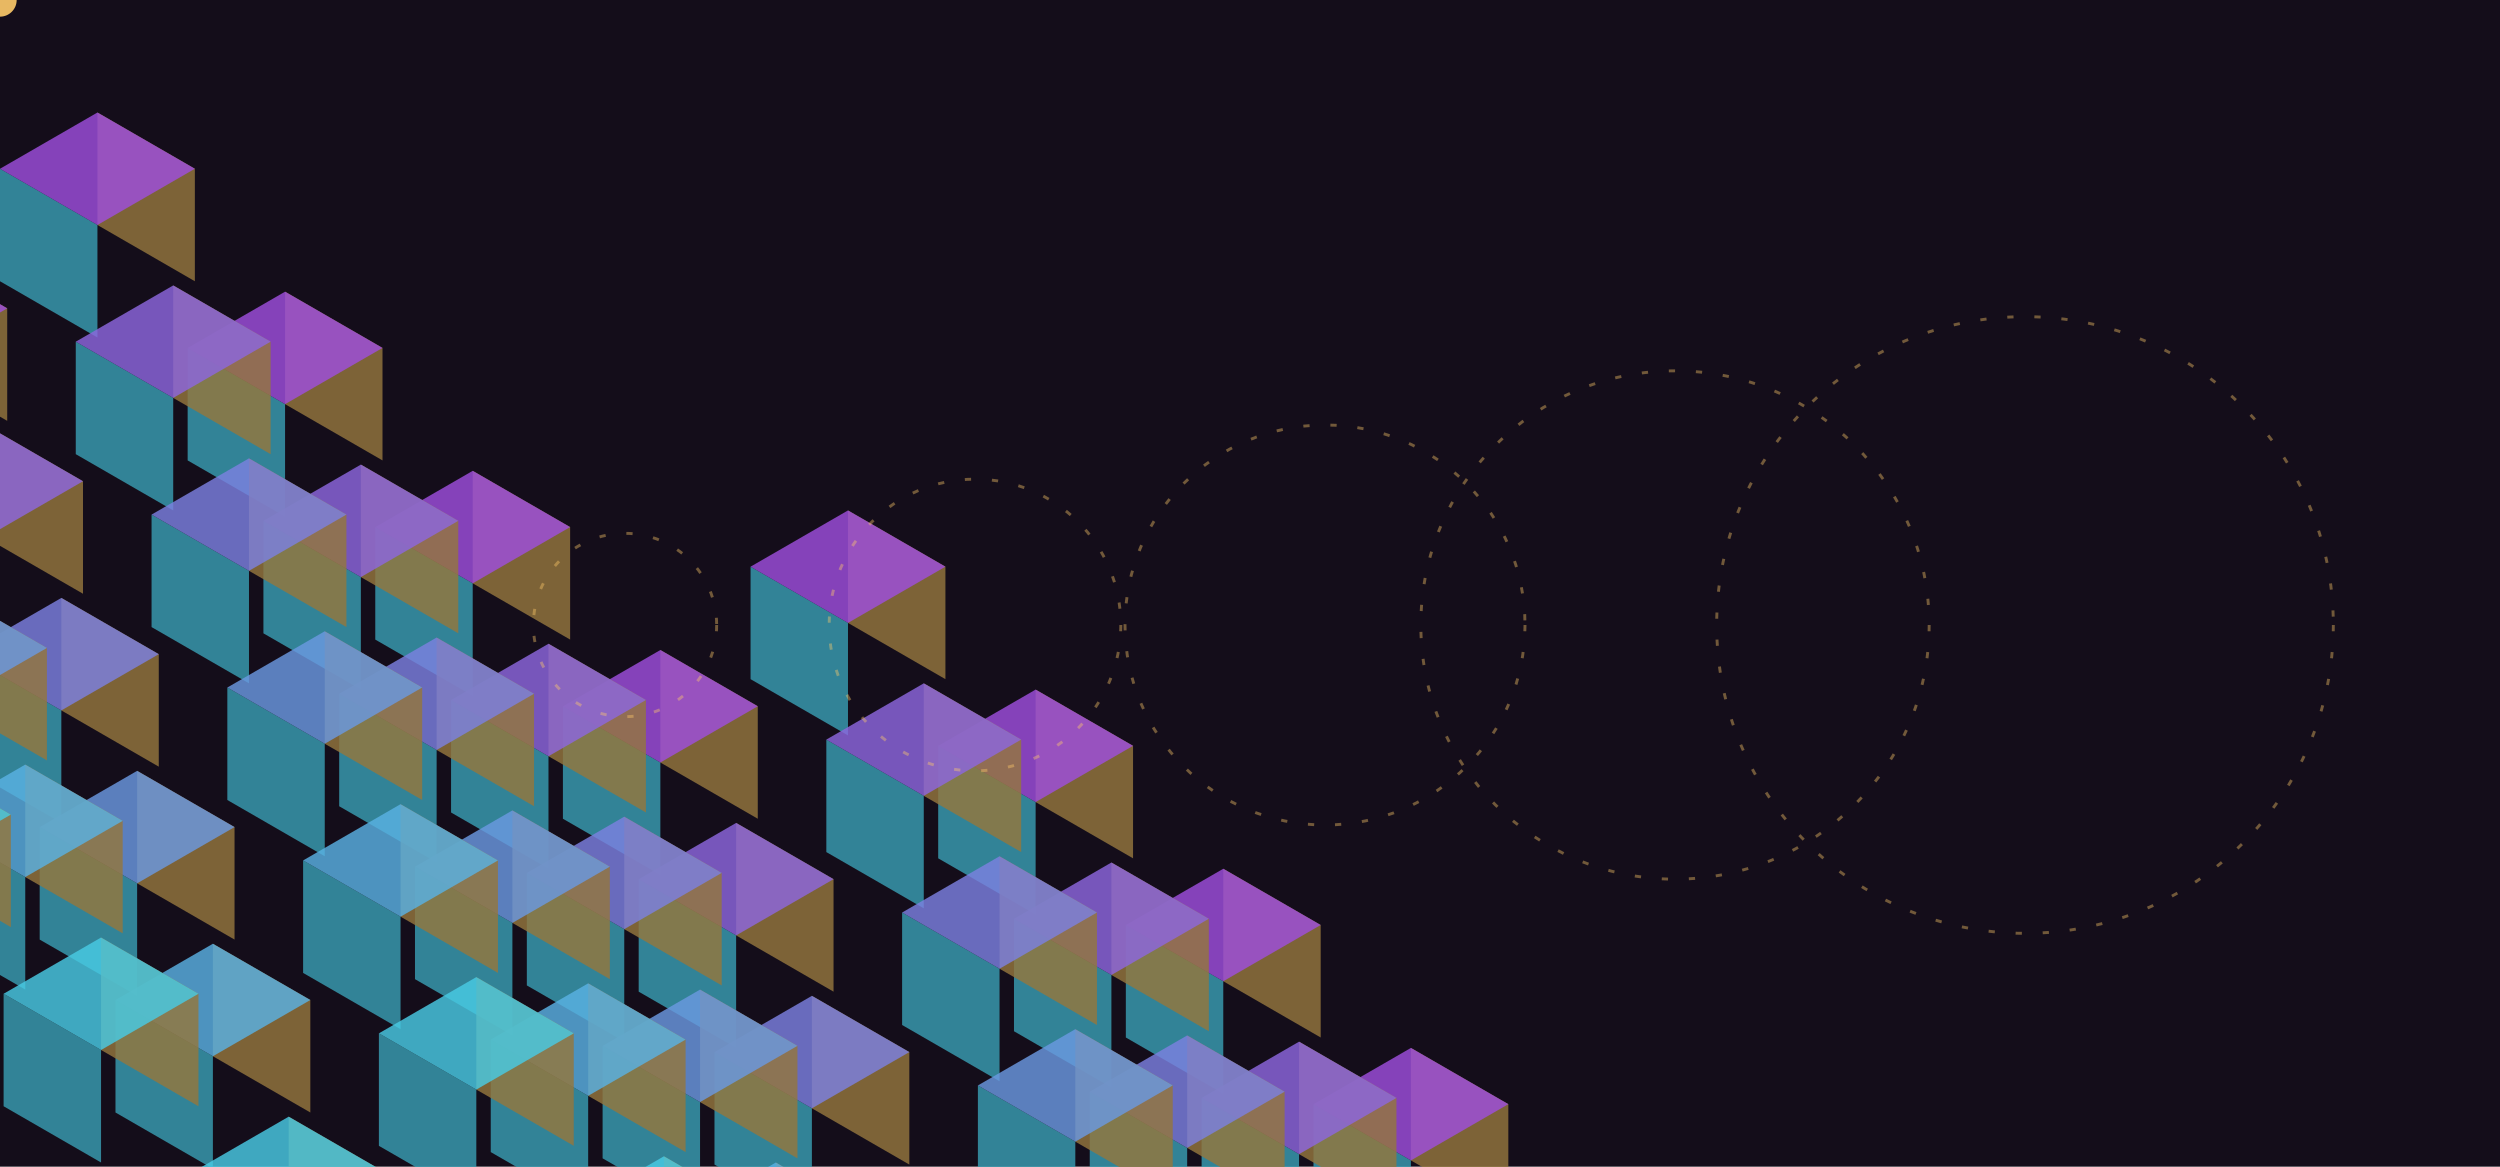
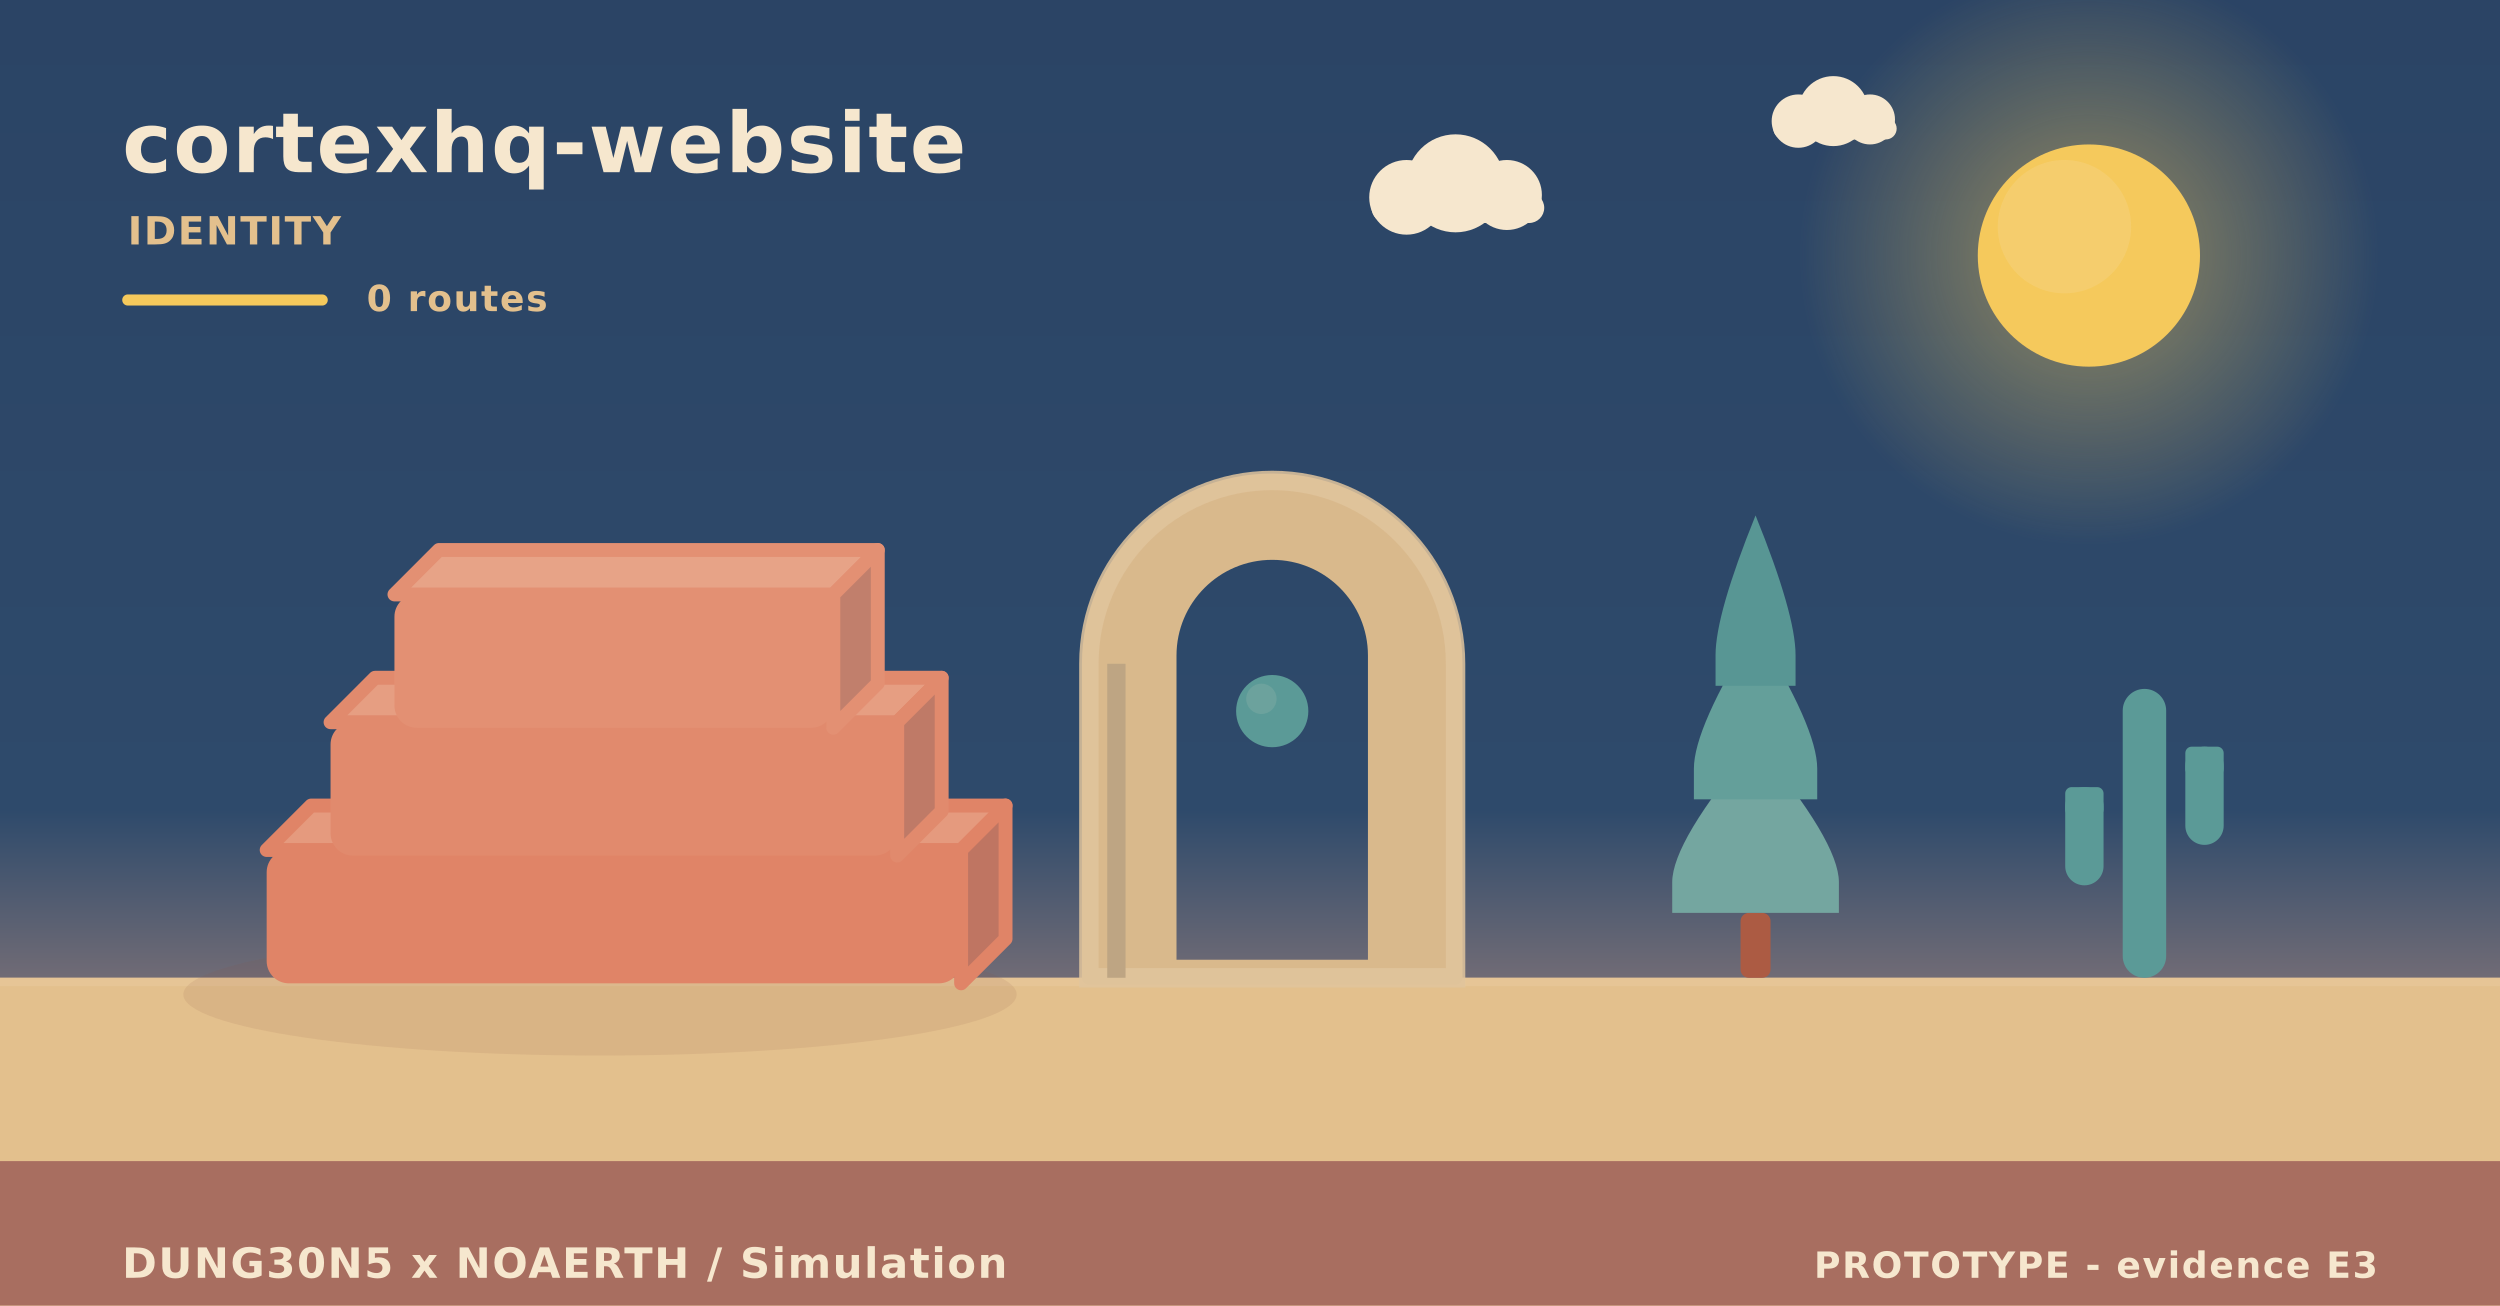
- <svg xmlns="http://www.w3.org/2000/svg" viewBox="0 0 1200 560" width="1200" height="560" role="img" aria-label="cortexhq-website hero">
-   <rect width="1200" height="560" fill="#140d1a" />
-   <defs>
-     <linearGradient id="gh" x1="0" y1="0" x2="1" y2="1">
-       <stop offset="0%" stop-color="#9d4edd" />
-       <stop offset="100%" stop-color="#48cae4" />
-     </linearGradient>
-   </defs>
-   <polygon points="-43.30,175.00 3.46,202.00 3.46,148.00 -43.30,121.00" fill="#94763d" opacity="0.82" />
-   <polygon points="-90.07,202.00 -43.30,229.00 -43.30,175.00 -90.07,148.00" fill="#389eb2" opacity="0.82" />
-   <polygon points="-43.30,121.00 3.46,148.00 -43.30,175.00 -90.07,148.00" fill="#9d4edd" opacity="0.82" />
-   <polygon points="-96.99,172.00 -50.23,199.00 -50.23,145.00 -96.99,118.00" fill="#94763d" opacity="0.82" />
-   <polygon points="-143.76,199.00 -96.99,226.00 -96.99,172.00 -143.76,145.00" fill="#389eb2" opacity="0.82" />
-   <polygon points="-96.99,118.00 -50.23,145.00 -96.99,172.00 -143.76,145.00" fill="#8c67de" opacity="0.82" />
-   <polygon points="-150.69,169.00 -103.92,196.00 -103.92,142.00 -150.69,115.00" fill="#94763d" opacity="0.82" />
-   <polygon points="-197.45,196.00 -150.69,223.00 -150.69,169.00 -197.45,142.00" fill="#389eb2" opacity="0.82" />
-   <polygon points="-150.69,115.00 -103.92,142.00 -150.69,169.00 -197.45,142.00" fill="#7b80e0" opacity="0.82" />
-   <polygon points="-204.38,166.00 -157.62,193.00 -157.62,139.00 -204.38,112.00" fill="#94763d" opacity="0.82" />
-   <polygon points="-251.15,193.00 -204.38,220.00 -204.38,166.00 -251.15,139.00" fill="#389eb2" opacity="0.82" />
-   <polygon points="-204.38,112.00 -157.62,139.00 -204.38,166.00 -251.15,139.00" fill="#6a98e1" opacity="0.82" />
-   <polygon points="-258.08,163.00 -211.31,190.00 -211.31,136.00 -258.08,109.00" fill="#94763d" opacity="0.82" />
-   <polygon points="-304.84,190.00 -258.08,217.00 -258.08,163.00 -304.84,136.00" fill="#389eb2" opacity="0.82" />
-   <polygon points="-258.08,109.00 -211.31,136.00 -258.08,163.00 -304.84,136.00" fill="#59b1e3" opacity="0.82" />
-   <polygon points="-311.77,313.00 -265.00,340.00 -265.00,286.00 -311.77,259.00" fill="#94763d" opacity="0.82" />
-   <polygon points="-358.53,340.00 -311.77,367.00 -311.77,313.00 -358.53,286.00" fill="#389eb2" opacity="0.82" />
-   <polygon points="-311.77,259.00 -265.00,286.00 -311.77,313.00 -358.53,286.00" fill="#48cae4" opacity="0.82" />
-   <polygon points="46.77,108.00 93.53,135.00 93.53,81.00 46.77,54.00" fill="#94763d" opacity="0.82" />
-   <polygon points="0.00,135.00 46.77,162.00 46.77,108.00 0.00,81.00" fill="#389eb2" opacity="0.82" />
-   <polygon points="46.77,54.00 93.53,81.00 46.77,108.00 0.00,81.00" fill="#9d4edd" opacity="0.82" />
-   <polygon points="-6.93,258.00 39.84,285.00 39.84,231.00 -6.93,204.00" fill="#94763d" opacity="0.82" />
-   <polygon points="-53.69,285.00 -6.93,312.00 -6.93,258.00 -53.69,231.00" fill="#389eb2" opacity="0.82" />
-   <polygon points="-6.93,204.00 39.84,231.00 -6.93,258.00 -53.69,231.00" fill="#8c67de" opacity="0.82" />
-   <polygon points="-60.62,255.00 -13.86,282.00 -13.86,228.00 -60.62,201.00" fill="#94763d" opacity="0.82" />
-   <polygon points="-107.39,282.00 -60.62,309.00 -60.62,255.00 -107.39,228.00" fill="#389eb2" opacity="0.82" />
-   <polygon points="-60.62,201.00 -13.86,228.00 -60.62,255.00 -107.39,228.00" fill="#7b80e0" opacity="0.82" />
-   <polygon points="-114.32,252.00 -67.55,279.00 -67.55,225.00 -114.32,198.00" fill="#94763d" opacity="0.82" />
-   <polygon points="-161.08,279.00 -114.32,306.00 -114.32,252.00 -161.08,225.00" fill="#389eb2" opacity="0.82" />
-   <polygon points="-114.32,198.00 -67.55,225.00 -114.32,252.00 -161.08,225.00" fill="#6a98e1" opacity="0.82" />
-   <polygon points="-168.01,249.00 -121.24,276.00 -121.24,222.00 -168.01,195.00" fill="#94763d" opacity="0.82" />
-   <polygon points="-214.77,276.00 -168.01,303.00 -168.01,249.00 -214.77,222.00" fill="#389eb2" opacity="0.82" />
-   <polygon points="-168.01,195.00 -121.24,222.00 -168.01,249.00 -214.77,222.00" fill="#59b1e3" opacity="0.82" />
-   <polygon points="-221.70,246.00 -174.94,273.00 -174.94,219.00 -221.70,192.00" fill="#94763d" opacity="0.82" />
-   <polygon points="-268.47,273.00 -221.70,300.00 -221.70,246.00 -268.47,219.00" fill="#389eb2" opacity="0.82" />
-   <polygon points="-221.70,192.00 -174.94,219.00 -221.70,246.00 -268.47,219.00" fill="#48cae4" opacity="0.82" />
-   <polygon points="136.83,194.00 183.60,221.00 183.60,167.00 136.83,140.00" fill="#94763d" opacity="0.82" />
-   <polygon points="90.07,221.00 136.83,248.00 136.83,194.00 90.07,167.00" fill="#389eb2" opacity="0.82" />
-   <polygon points="136.83,140.00 183.60,167.00 136.83,194.00 90.07,167.00" fill="#9d4edd" opacity="0.82" />
-   <polygon points="83.14,191.00 129.90,218.00 129.90,164.00 83.14,137.00" fill="#94763d" opacity="0.82" />
-   <polygon points="36.37,218.00 83.14,245.00 83.14,191.00 36.37,164.00" fill="#389eb2" opacity="0.82" />
-   <polygon points="83.14,137.00 129.90,164.00 83.14,191.00 36.37,164.00" fill="#8c67de" opacity="0.82" />
-   <polygon points="29.44,341.00 76.21,368.00 76.21,314.00 29.44,287.00" fill="#94763d" opacity="0.82" />
-   <polygon points="-17.32,368.00 29.44,395.00 29.44,341.00 -17.32,314.00" fill="#389eb2" opacity="0.82" />
-   <polygon points="29.44,287.00 76.21,314.00 29.44,341.00 -17.32,314.00" fill="#7b80e0" opacity="0.82" />
-   <polygon points="-24.25,338.00 22.52,365.00 22.52,311.00 -24.25,284.00" fill="#94763d" opacity="0.82" />
-   <polygon points="-71.01,365.00 -24.25,392.00 -24.25,338.00 -71.01,311.00" fill="#389eb2" opacity="0.82" />
-   <polygon points="-24.25,284.00 22.52,311.00 -24.25,338.00 -71.01,311.00" fill="#6a98e1" opacity="0.82" />
-   <polygon points="-77.94,335.00 -31.18,362.00 -31.18,308.00 -77.94,281.00" fill="#94763d" opacity="0.82" />
-   <polygon points="-124.71,362.00 -77.94,389.00 -77.94,335.00 -124.71,308.00" fill="#389eb2" opacity="0.82" />
-   <polygon points="-77.94,281.00 -31.18,308.00 -77.94,335.00 -124.71,308.00" fill="#59b1e3" opacity="0.82" />
-   <polygon points="-131.64,332.00 -84.87,359.00 -84.87,305.00 -131.64,278.00" fill="#94763d" opacity="0.82" />
-   <polygon points="-178.40,359.00 -131.64,386.00 -131.64,332.00 -178.40,305.00" fill="#389eb2" opacity="0.82" />
-   <polygon points="-131.64,278.00 -84.87,305.00 -131.64,332.00 -178.40,305.00" fill="#48cae4" opacity="0.82" />
-   <polygon points="226.90,280.00 273.66,307.00 273.66,253.00 226.90,226.00" fill="#94763d" opacity="0.82" />
-   <polygon points="180.13,307.00 226.90,334.00 226.90,280.00 180.13,253.00" fill="#389eb2" opacity="0.82" />
-   <polygon points="226.90,226.00 273.66,253.00 226.90,280.00 180.13,253.00" fill="#9d4edd" opacity="0.82" />
-   <polygon points="173.21,277.00 219.97,304.00 219.97,250.00 173.21,223.00" fill="#94763d" opacity="0.82" />
-   <polygon points="126.44,304.00 173.21,331.00 173.21,277.00 126.44,250.00" fill="#389eb2" opacity="0.82" />
-   <polygon points="173.21,223.00 219.97,250.00 173.21,277.00 126.44,250.00" fill="#8c67de" opacity="0.82" />
-   <polygon points="119.51,274.00 166.28,301.00 166.28,247.00 119.51,220.00" fill="#94763d" opacity="0.82" />
-   <polygon points="72.75,301.00 119.51,328.00 119.51,274.00 72.75,247.00" fill="#389eb2" opacity="0.82" />
-   <polygon points="119.51,220.00 166.28,247.00 119.51,274.00 72.75,247.00" fill="#7b80e0" opacity="0.82" />
-   <polygon points="65.82,424.00 112.58,451.00 112.58,397.00 65.82,370.00" fill="#94763d" opacity="0.82" />
-   <polygon points="19.05,451.00 65.82,478.00 65.82,424.00 19.05,397.00" fill="#389eb2" opacity="0.82" />
-   <polygon points="65.82,370.00 112.58,397.00 65.82,424.00 19.05,397.00" fill="#6a98e1" opacity="0.82" />
-   <polygon points="12.12,421.00 58.89,448.00 58.89,394.00 12.12,367.00" fill="#94763d" opacity="0.82" />
-   <polygon points="-34.64,448.00 12.12,475.00 12.12,421.00 -34.64,394.00" fill="#389eb2" opacity="0.82" />
-   <polygon points="12.12,367.00 58.89,394.00 12.12,421.00 -34.64,394.00" fill="#59b1e3" opacity="0.82" />
-   <polygon points="-41.57,418.00 5.20,445.00 5.20,391.00 -41.57,364.00" fill="#94763d" opacity="0.82" />
-   <polygon points="-88.33,445.00 -41.57,472.00 -41.57,418.00 -88.33,391.00" fill="#389eb2" opacity="0.82" />
-   <polygon points="-41.57,364.00 5.20,391.00 -41.57,418.00 -88.33,391.00" fill="#48cae4" opacity="0.82" />
-   <polygon points="316.97,366.00 363.73,393.00 363.73,339.00 316.97,312.00" fill="#94763d" opacity="0.82" />
-   <polygon points="270.20,393.00 316.97,420.00 316.97,366.00 270.20,339.00" fill="#389eb2" opacity="0.82" />
-   <polygon points="316.97,312.00 363.73,339.00 316.97,366.00 270.20,339.00" fill="#9d4edd" opacity="0.82" />
-   <polygon points="263.27,363.00 310.04,390.00 310.04,336.00 263.27,309.00" fill="#94763d" opacity="0.82" />
-   <polygon points="216.51,390.00 263.27,417.00 263.27,363.00 216.51,336.00" fill="#389eb2" opacity="0.82" />
-   <polygon points="263.27,309.00 310.04,336.00 263.27,363.00 216.51,336.00" fill="#8c67de" opacity="0.82" />
-   <polygon points="209.58,360.00 256.34,387.00 256.34,333.00 209.58,306.00" fill="#94763d" opacity="0.82" />
-   <polygon points="162.81,387.00 209.58,414.00 209.58,360.00 162.81,333.00" fill="#389eb2" opacity="0.82" />
-   <polygon points="209.58,306.00 256.34,333.00 209.58,360.00 162.81,333.00" fill="#7b80e0" opacity="0.82" />
-   <polygon points="155.88,357.00 202.65,384.00 202.65,330.00 155.88,303.00" fill="#94763d" opacity="0.82" />
-   <polygon points="109.12,384.00 155.88,411.00 155.88,357.00 109.12,330.00" fill="#389eb2" opacity="0.82" />
-   <polygon points="155.88,303.00 202.65,330.00 155.88,357.00 109.12,330.00" fill="#6a98e1" opacity="0.82" />
-   <polygon points="102.19,507.00 148.96,534.00 148.96,480.00 102.19,453.00" fill="#94763d" opacity="0.82" />
-   <polygon points="55.43,534.00 102.19,561.00 102.19,507.00 55.43,480.00" fill="#389eb2" opacity="0.82" />
-   <polygon points="102.19,453.00 148.96,480.00 102.19,507.00 55.43,480.00" fill="#59b1e3" opacity="0.82" />
-   <polygon points="48.50,504.00 95.26,531.00 95.26,477.00 48.50,450.00" fill="#94763d" opacity="0.82" />
-   <polygon points="1.73,531.00 48.50,558.00 48.50,504.00 1.73,477.00" fill="#389eb2" opacity="0.82" />
-   <polygon points="48.50,450.00 95.26,477.00 48.50,504.00 1.73,477.00" fill="#48cae4" opacity="0.82" />
-   <polygon points="407.03,299.00 453.80,326.00 453.80,272.00 407.03,245.00" fill="#94763d" opacity="0.82" />
-   <polygon points="360.27,326.00 407.03,353.00 407.03,299.00 360.27,272.00" fill="#389eb2" opacity="0.82" />
-   <polygon points="407.03,245.00 453.80,272.00 407.03,299.00 360.27,272.00" fill="#9d4edd" opacity="0.82" />
-   <polygon points="353.34,449.00 400.10,476.00 400.10,422.00 353.34,395.00" fill="#94763d" opacity="0.82" />
-   <polygon points="306.57,476.00 353.34,503.00 353.34,449.00 306.57,422.00" fill="#389eb2" opacity="0.82" />
-   <polygon points="353.34,395.00 400.10,422.00 353.34,449.00 306.57,422.00" fill="#8c67de" opacity="0.82" />
-   <polygon points="299.64,446.00 346.41,473.00 346.41,419.00 299.64,392.00" fill="#94763d" opacity="0.82" />
-   <polygon points="252.88,473.00 299.64,500.00 299.64,446.00 252.88,419.00" fill="#389eb2" opacity="0.82" />
-   <polygon points="299.64,392.00 346.41,419.00 299.64,446.00 252.88,419.00" fill="#7b80e0" opacity="0.82" />
-   <polygon points="245.95,443.00 292.72,470.00 292.72,416.00 245.95,389.00" fill="#94763d" opacity="0.82" />
-   <polygon points="199.19,470.00 245.95,497.00 245.95,443.00 199.19,416.00" fill="#389eb2" opacity="0.82" />
-   <polygon points="245.95,389.00 292.72,416.00 245.95,443.00 199.19,416.00" fill="#6a98e1" opacity="0.82" />
-   <polygon points="192.26,440.00 239.02,467.00 239.02,413.00 192.26,386.00" fill="#94763d" opacity="0.82" />
-   <polygon points="145.49,467.00 192.26,494.00 192.26,440.00 145.49,413.00" fill="#389eb2" opacity="0.82" />
-   <polygon points="192.26,386.00 239.02,413.00 192.26,440.00 145.49,413.00" fill="#59b1e3" opacity="0.82" />
-   <polygon points="138.56,590.00 185.33,617.00 185.33,563.00 138.56,536.00" fill="#94763d" opacity="0.82" />
-   <polygon points="91.80,617.00 138.56,644.00 138.56,590.00 91.80,563.00" fill="#389eb2" opacity="0.82" />
-   <polygon points="138.56,536.00 185.33,563.00 138.56,590.00 91.80,563.00" fill="#48cae4" opacity="0.82" />
-   <polygon points="497.10,385.00 543.86,412.00 543.86,358.00 497.10,331.00" fill="#94763d" opacity="0.82" />
-   <polygon points="450.33,412.00 497.10,439.00 497.10,385.00 450.33,358.00" fill="#389eb2" opacity="0.82" />
-   <polygon points="497.10,331.00 543.86,358.00 497.10,385.00 450.33,358.00" fill="#9d4edd" opacity="0.82" />
-   <polygon points="443.41,382.00 490.17,409.00 490.17,355.00 443.41,328.00" fill="#94763d" opacity="0.82" />
-   <polygon points="396.64,409.00 443.41,436.00 443.41,382.00 396.64,355.00" fill="#389eb2" opacity="0.82" />
-   <polygon points="443.41,328.00 490.17,355.00 443.41,382.00 396.64,355.00" fill="#8c67de" opacity="0.82" />
-   <polygon points="389.71,532.00 436.48,559.00 436.48,505.00 389.71,478.00" fill="#94763d" opacity="0.82" />
-   <polygon points="342.95,559.00 389.71,586.00 389.71,532.00 342.95,505.00" fill="#389eb2" opacity="0.82" />
-   <polygon points="389.71,478.00 436.48,505.00 389.71,532.00 342.95,505.00" fill="#7b80e0" opacity="0.82" />
-   <polygon points="336.02,529.00 382.78,556.00 382.78,502.00 336.02,475.00" fill="#94763d" opacity="0.82" />
-   <polygon points="289.25,556.00 336.02,583.00 336.02,529.00 289.25,502.00" fill="#389eb2" opacity="0.82" />
-   <polygon points="336.02,475.00 382.78,502.00 336.02,529.00 289.25,502.00" fill="#6a98e1" opacity="0.82" />
-   <polygon points="282.32,526.00 329.09,553.00 329.09,499.00 282.32,472.00" fill="#94763d" opacity="0.82" />
-   <polygon points="235.56,553.00 282.32,580.00 282.32,526.00 235.56,499.00" fill="#389eb2" opacity="0.82" />
-   <polygon points="282.32,472.00 329.09,499.00 282.32,526.00 235.56,499.00" fill="#59b1e3" opacity="0.82" />
-   <polygon points="228.63,523.00 275.40,550.00 275.40,496.00 228.63,469.00" fill="#94763d" opacity="0.82" />
-   <polygon points="181.87,550.00 228.63,577.00 228.63,523.00 181.87,496.00" fill="#389eb2" opacity="0.82" />
-   <polygon points="228.63,469.00 275.40,496.00 228.63,523.00 181.87,496.00" fill="#48cae4" opacity="0.82" />
-   <polygon points="587.17,471.00 633.93,498.00 633.93,444.00 587.17,417.00" fill="#94763d" opacity="0.82" />
-   <polygon points="540.40,498.00 587.17,525.00 587.17,471.00 540.40,444.00" fill="#389eb2" opacity="0.82" />
-   <polygon points="587.17,417.00 633.93,444.00 587.17,471.00 540.40,444.00" fill="#9d4edd" opacity="0.82" />
-   <polygon points="533.47,468.00 580.24,495.00 580.24,441.00 533.47,414.00" fill="#94763d" opacity="0.82" />
-   <polygon points="486.71,495.00 533.47,522.00 533.47,468.00 486.71,441.00" fill="#389eb2" opacity="0.82" />
-   <polygon points="533.47,414.00 580.24,441.00 533.47,468.00 486.71,441.00" fill="#8c67de" opacity="0.82" />
-   <polygon points="479.78,465.00 526.54,492.00 526.54,438.00 479.78,411.00" fill="#94763d" opacity="0.82" />
-   <polygon points="433.01,492.00 479.78,519.00 479.78,465.00 433.01,438.00" fill="#389eb2" opacity="0.82" />
-   <polygon points="479.78,411.00 526.54,438.00 479.78,465.00 433.01,438.00" fill="#7b80e0" opacity="0.82" />
-   <polygon points="426.08,615.00 472.85,642.00 472.85,588.00 426.08,561.00" fill="#94763d" opacity="0.82" />
-   <polygon points="379.32,642.00 426.08,669.00 426.08,615.00 379.32,588.00" fill="#389eb2" opacity="0.82" />
-   <polygon points="426.08,561.00 472.85,588.00 426.08,615.00 379.32,588.00" fill="#6a98e1" opacity="0.82" />
-   <polygon points="372.39,612.00 419.16,639.00 419.16,585.00 372.39,558.00" fill="#94763d" opacity="0.82" />
-   <polygon points="325.63,639.00 372.39,666.00 372.39,612.00 325.63,585.00" fill="#389eb2" opacity="0.82" />
-   <polygon points="372.39,558.00 419.16,585.00 372.39,612.00 325.63,585.00" fill="#59b1e3" opacity="0.82" />
-   <polygon points="318.70,609.00 365.46,636.00 365.46,582.00 318.70,555.00" fill="#94763d" opacity="0.82" />
-   <polygon points="271.93,636.00 318.70,663.00 318.70,609.00 271.93,582.00" fill="#389eb2" opacity="0.82" />
-   <polygon points="318.70,555.00 365.46,582.00 318.70,609.00 271.93,582.00" fill="#48cae4" opacity="0.82" />
-   <polygon points="677.23,557.00 724.00,584.00 724.00,530.00 677.23,503.00" fill="#94763d" opacity="0.82" />
-   <polygon points="630.47,584.00 677.23,611.00 677.23,557.00 630.47,530.00" fill="#389eb2" opacity="0.82" />
-   <polygon points="677.23,503.00 724.00,530.00 677.23,557.00 630.47,530.00" fill="#9d4edd" opacity="0.82" />
-   <polygon points="623.54,554.00 670.30,581.00 670.30,527.00 623.54,500.00" fill="#94763d" opacity="0.82" />
-   <polygon points="576.77,581.00 623.54,608.00 623.54,554.00 576.77,527.00" fill="#389eb2" opacity="0.82" />
-   <polygon points="623.54,500.00 670.30,527.00 623.54,554.00 576.77,527.00" fill="#8c67de" opacity="0.82" />
-   <polygon points="569.84,551.00 616.61,578.00 616.61,524.00 569.84,497.00" fill="#94763d" opacity="0.82" />
-   <polygon points="523.08,578.00 569.84,605.00 569.84,551.00 523.08,524.00" fill="#389eb2" opacity="0.82" />
-   <polygon points="569.84,497.00 616.61,524.00 569.84,551.00 523.08,524.00" fill="#7b80e0" opacity="0.82" />
-   <polygon points="516.15,548.00 562.92,575.00 562.92,521.00 516.15,494.00" fill="#94763d" opacity="0.82" />
-   <polygon points="469.39,575.00 516.15,602.00 516.15,548.00 469.39,521.00" fill="#389eb2" opacity="0.82" />
-   <polygon points="516.15,494.00 562.92,521.00 516.15,548.00 469.39,521.00" fill="#6a98e1" opacity="0.82" />
-   <polygon points="462.46,698.00 509.22,725.00 509.22,671.00 462.46,644.00" fill="#94763d" opacity="0.82" />
-   <polygon points="415.69,725.00 462.46,752.00 462.46,698.00 415.69,671.00" fill="#389eb2" opacity="0.82" />
-   <polygon points="462.46,644.00 509.22,671.00 462.46,698.00 415.69,671.00" fill="#59b1e3" opacity="0.82" />
-   <polygon points="408.76,695.00 455.53,722.00 455.53,668.00 408.76,641.00" fill="#94763d" opacity="0.82" />
-   <polygon points="362.00,722.00 408.76,749.00 408.76,695.00 362.00,668.00" fill="#389eb2" opacity="0.82" />
-   <polygon points="408.76,641.00 455.53,668.00 408.76,695.00 362.00,668.00" fill="#48cae4" opacity="0.82" />
-   <circle cx="300.00" cy="300.00" r="44.00" fill="none" stroke="rgba(255,203,105,0.400)" stroke-width="1.40" opacity="1.00" stroke-dasharray="3 10" />
-   <circle cx="468.00" cy="300.00" r="70.00" fill="none" stroke="rgba(255,203,105,0.400)" stroke-width="1.40" opacity="1.00" stroke-dasharray="3 10" />
-   <circle cx="636.00" cy="300.00" r="96.00" fill="none" stroke="rgba(255,203,105,0.400)" stroke-width="1.40" opacity="1.00" stroke-dasharray="3 10" />
-   <circle cx="804.00" cy="300.00" r="122.00" fill="none" stroke="rgba(255,203,105,0.400)" stroke-width="1.40" opacity="1.00" stroke-dasharray="3 10" />
-   <circle cx="972.00" cy="300.00" r="148.00" fill="none" stroke="rgba(255,203,105,0.400)" stroke-width="1.40" opacity="1.00" stroke-dasharray="3 10" />
-   <g opacity="0.9">
-     <circle cx="0.00" cy="0.00" r="8.00" fill="#ffcb69" opacity="1.00" />
-     <animateTransform attributeName="transform" type="translate" values="150.00,300.00 1080.00,420.00" dur="13.5s" begin="5.92s" repeatCount="indefinite" />
-     <animateTransform attributeName="transform" type="translate" values="1080.00,420.00 150.00,300.00" dur="13.5s" begin="12.67s" repeatCount="indefinite" />
+ <svg xmlns="http://www.w3.org/2000/svg" width="900" height="470" viewBox="0 0 900 470" role="img" aria-label="cortexhq-website - identity">
+   <linearGradient id="skyh" x1="0" y1="0" x2="0" y2="1">
+     <stop offset="0" stop-color="#2b4465" />
+     <stop offset="0.62" stop-color="#2e4a6b" />
+     <stop offset="1" stop-color="#f3ad8a" />
+   </linearGradient>
+   <rect width="900" height="470" fill="url(#skyh)" />
+   <radialGradient id="sunh">
+     <stop offset="0.35" stop-color="#f5c95c" stop-opacity="0.34" />
+     <stop offset="1" stop-color="#f5c95c" stop-opacity="0" />
+   </radialGradient>
+   <circle cx="752" cy="92" r="104" fill="url(#sunh)" />
+   <circle cx="752" cy="92" r="40" fill="#f5c95c" />
+   <circle cx="743.2" cy="81.6" r="24" fill="#f5d27e" opacity="0.5" />
+   <g>
+     <circle cx="524" cy="66" r="17.64" fill="#f6e7ce" />
+     <circle cx="506.36" cy="71.04" r="13.44" fill="#f6e7ce" />
+     <circle cx="542.48" cy="70.2" r="12.6" fill="#f6e7ce" />
+     <rect x="493.76" y="69.36" width="62.16" height="10.92" rx="5.46" fill="#f6e7ce" />
+     <animateTransform attributeName="transform" type="translate" values="0 0;24 0;0 0" dur="36s" begin="0s" repeatCount="indefinite" />
  </g>
+   <g>
+     <circle cx="660" cy="40" r="12.6" fill="#f6e7ce" />
+     <circle cx="647.4" cy="43.6" r="9.6" fill="#f6e7ce" />
+     <circle cx="673.2" cy="43" r="9" fill="#f6e7ce" />
+     <rect x="638.4" y="42.4" width="44.4" height="7.8" rx="3.9" fill="#f6e7ce" />
+     <animateTransform attributeName="transform" type="translate" values="0 0;-18 0;0 0" dur="46s" begin="3s" repeatCount="indefinite" />
+   </g>
+   <rect x="0" y="352" width="900" height="118" fill="#e3c08d" />
+   <rect x="0" y="352" width="900" height="3" fill="#e6c596" />
+   <text x="44" y="62" font-family="Verdana,DejaVu Sans,sans-serif" font-size="30" font-weight="700" letter-spacing="0.6" fill="#f6e7ce" text-anchor="start">cortexhq-website</text>
+   <text x="46" y="88" font-family="Verdana,DejaVu Sans,sans-serif" font-size="14" font-weight="700" letter-spacing="0.6" fill="#e3c08d" text-anchor="start">IDENTITY</text>
+   <rect x="44" y="106" width="74" height="4" rx="2" fill="#f5c95c" />
+   <text x="132" y="112" font-family="Verdana,DejaVu Sans,sans-serif" font-size="13" font-weight="700" letter-spacing="0.6" fill="#e3c08d" text-anchor="start">0 routes</text>
+   <ellipse cx="216" cy="358" rx="150" ry="22" fill="rgba(138,90,68,0.11)" />
+   <g>
+     <path d="M96,306 L346,306 L362,290 L112,290 Z" fill="#e59a7e" stroke="#e08467" stroke-width="5" stroke-linejoin="round" />
+     <path d="M346,306 L362,290 L362,338 L346,354 Z" fill="#bf7562" stroke="#e08467" stroke-width="5" stroke-linejoin="round" />
+     <rect x="96" y="306" width="250" height="48" rx="8" fill="#e08467" />
+     <animateTransform attributeName="transform" type="translate" values="0 10;0 0" dur="0.9s" begin="0s" fill="freeze" />
+   </g>
+   <g>
+     <path d="M119,260 L323,260 L339,244 L135,244 Z" fill="#e69e82" stroke="#e18a6d" stroke-width="5" stroke-linejoin="round" />
+     <path d="M323,260 L339,244 L339,292 L323,308 Z" fill="#bf7a67" stroke="#e18a6d" stroke-width="5" stroke-linejoin="round" />
+     <rect x="119" y="260" width="204" height="48" rx="8" fill="#e18a6d" />
+     <animateTransform attributeName="transform" type="translate" values="0 10;0 0" dur="0.9s" begin="0.28s" fill="freeze" />
+   </g>
+   <g>
+     <path d="M142,214 L300,214 L316,198 L158,198 Z" fill="#e7a387" stroke="#e39073" stroke-width="5" stroke-linejoin="round" />
+     <path d="M300,214 L316,198 L316,246 L300,262 Z" fill="#c17f6c" stroke="#e39073" stroke-width="5" stroke-linejoin="round" />
+     <rect x="142" y="214" width="158" height="48" rx="8" fill="#e39073" />
+     <animateTransform attributeName="transform" type="translate" values="0 10;0 0" dur="0.9s" begin="0.56s" fill="freeze" />
+   </g>
+   <path d="M392,352 L392,238.96 A66,66 0 0 1 524,238.96 L524,352 Z M421.04,348 L421.04,236 A36.96,36.96 0 0 1 494.96,236 L494.96,348 Z" fill="#d9b98c" fill-rule="evenodd" stroke="#d9b98c" stroke-width="5" stroke-linejoin="round" />
+   <path d="M392,352 L392,238.96 A66,66 0 0 1 524,238.96 L524,352 Z" fill="none" stroke="#e0c49c" stroke-width="7" stroke-linecap="round" opacity="0.85" />
+   <rect x="398.6" y="238.96" width="6.6" height="113.04" fill="#bea583" />
+   <g>
+     <circle cx="458" cy="256" r="13" fill="#5b9a97" />
+     <circle cx="454.1" cy="251.58" r="5.46" fill="#7aa9a2" opacity="0.55" />
+     <animate attributeName="opacity" values="0.78;1;0.78" dur="5.2s" begin="0s" repeatCount="indefinite" />
+   </g>
+   <rect x="626.6" y="328.64" width="10.8" height="23.36" rx="3" fill="#ac5b43" />
+   <path d="M632,267.32 Q602,302.89 602,317.6 Q602,328.64 602,328.64 L662,328.64 Q662,328.64 662,317.6 Q662,302.89 632,267.32 Z" fill="#74a6a0" />
+   <path d="M632,226.44 Q609.8,262.01 609.8,276.72 Q609.8,287.76 609.8,287.76 L654.2,287.76 Q654.2,287.76 654.2,276.72 Q654.2,262.01 632,226.44 Z" fill="#649f9a" />
+   <path d="M632,185.56 Q617.6,221.13 617.6,235.84 Q617.6,246.88 617.6,246.88 L646.4,246.88 Q646.4,246.88 646.4,235.84 Q646.4,221.13 632,185.56 Z" fill="#589694" />
+   <rect x="764.18" y="248" width="15.64" height="104" rx="7.82" fill="#5b9a97" />
+   <rect x="743.48" y="283.36" width="13.8" height="35.36" rx="6.9" fill="#5b9a97" />
+   <rect x="743.48" y="283.36" width="13.8" height="10.4" rx="2.3" fill="#5b9a97" />
+   <rect x="786.72" y="268.8" width="13.8" height="35.36" rx="6.9" fill="#5b9a97" />
+   <rect x="786.72" y="268.8" width="13.8" height="10.4" rx="2.3" fill="#5b9a97" />
+   <rect x="0" y="418" width="900" height="52" rx="0" fill="#a5695e" opacity="0.94" />
+   <text x="44" y="460" font-family="Verdana,DejaVu Sans,sans-serif" font-size="15" font-weight="700" letter-spacing="0.6" fill="#f6e7ce" text-anchor="start">DUNG30N5 x NOAERTH  /  Simulation</text>
+   <text x="856" y="460" font-family="Verdana,DejaVu Sans,sans-serif" font-size="13" font-weight="700" letter-spacing="0.6" fill="#f6e7ce" text-anchor="end">PROTOTYPE  -  evidence E3</text>
</svg>
